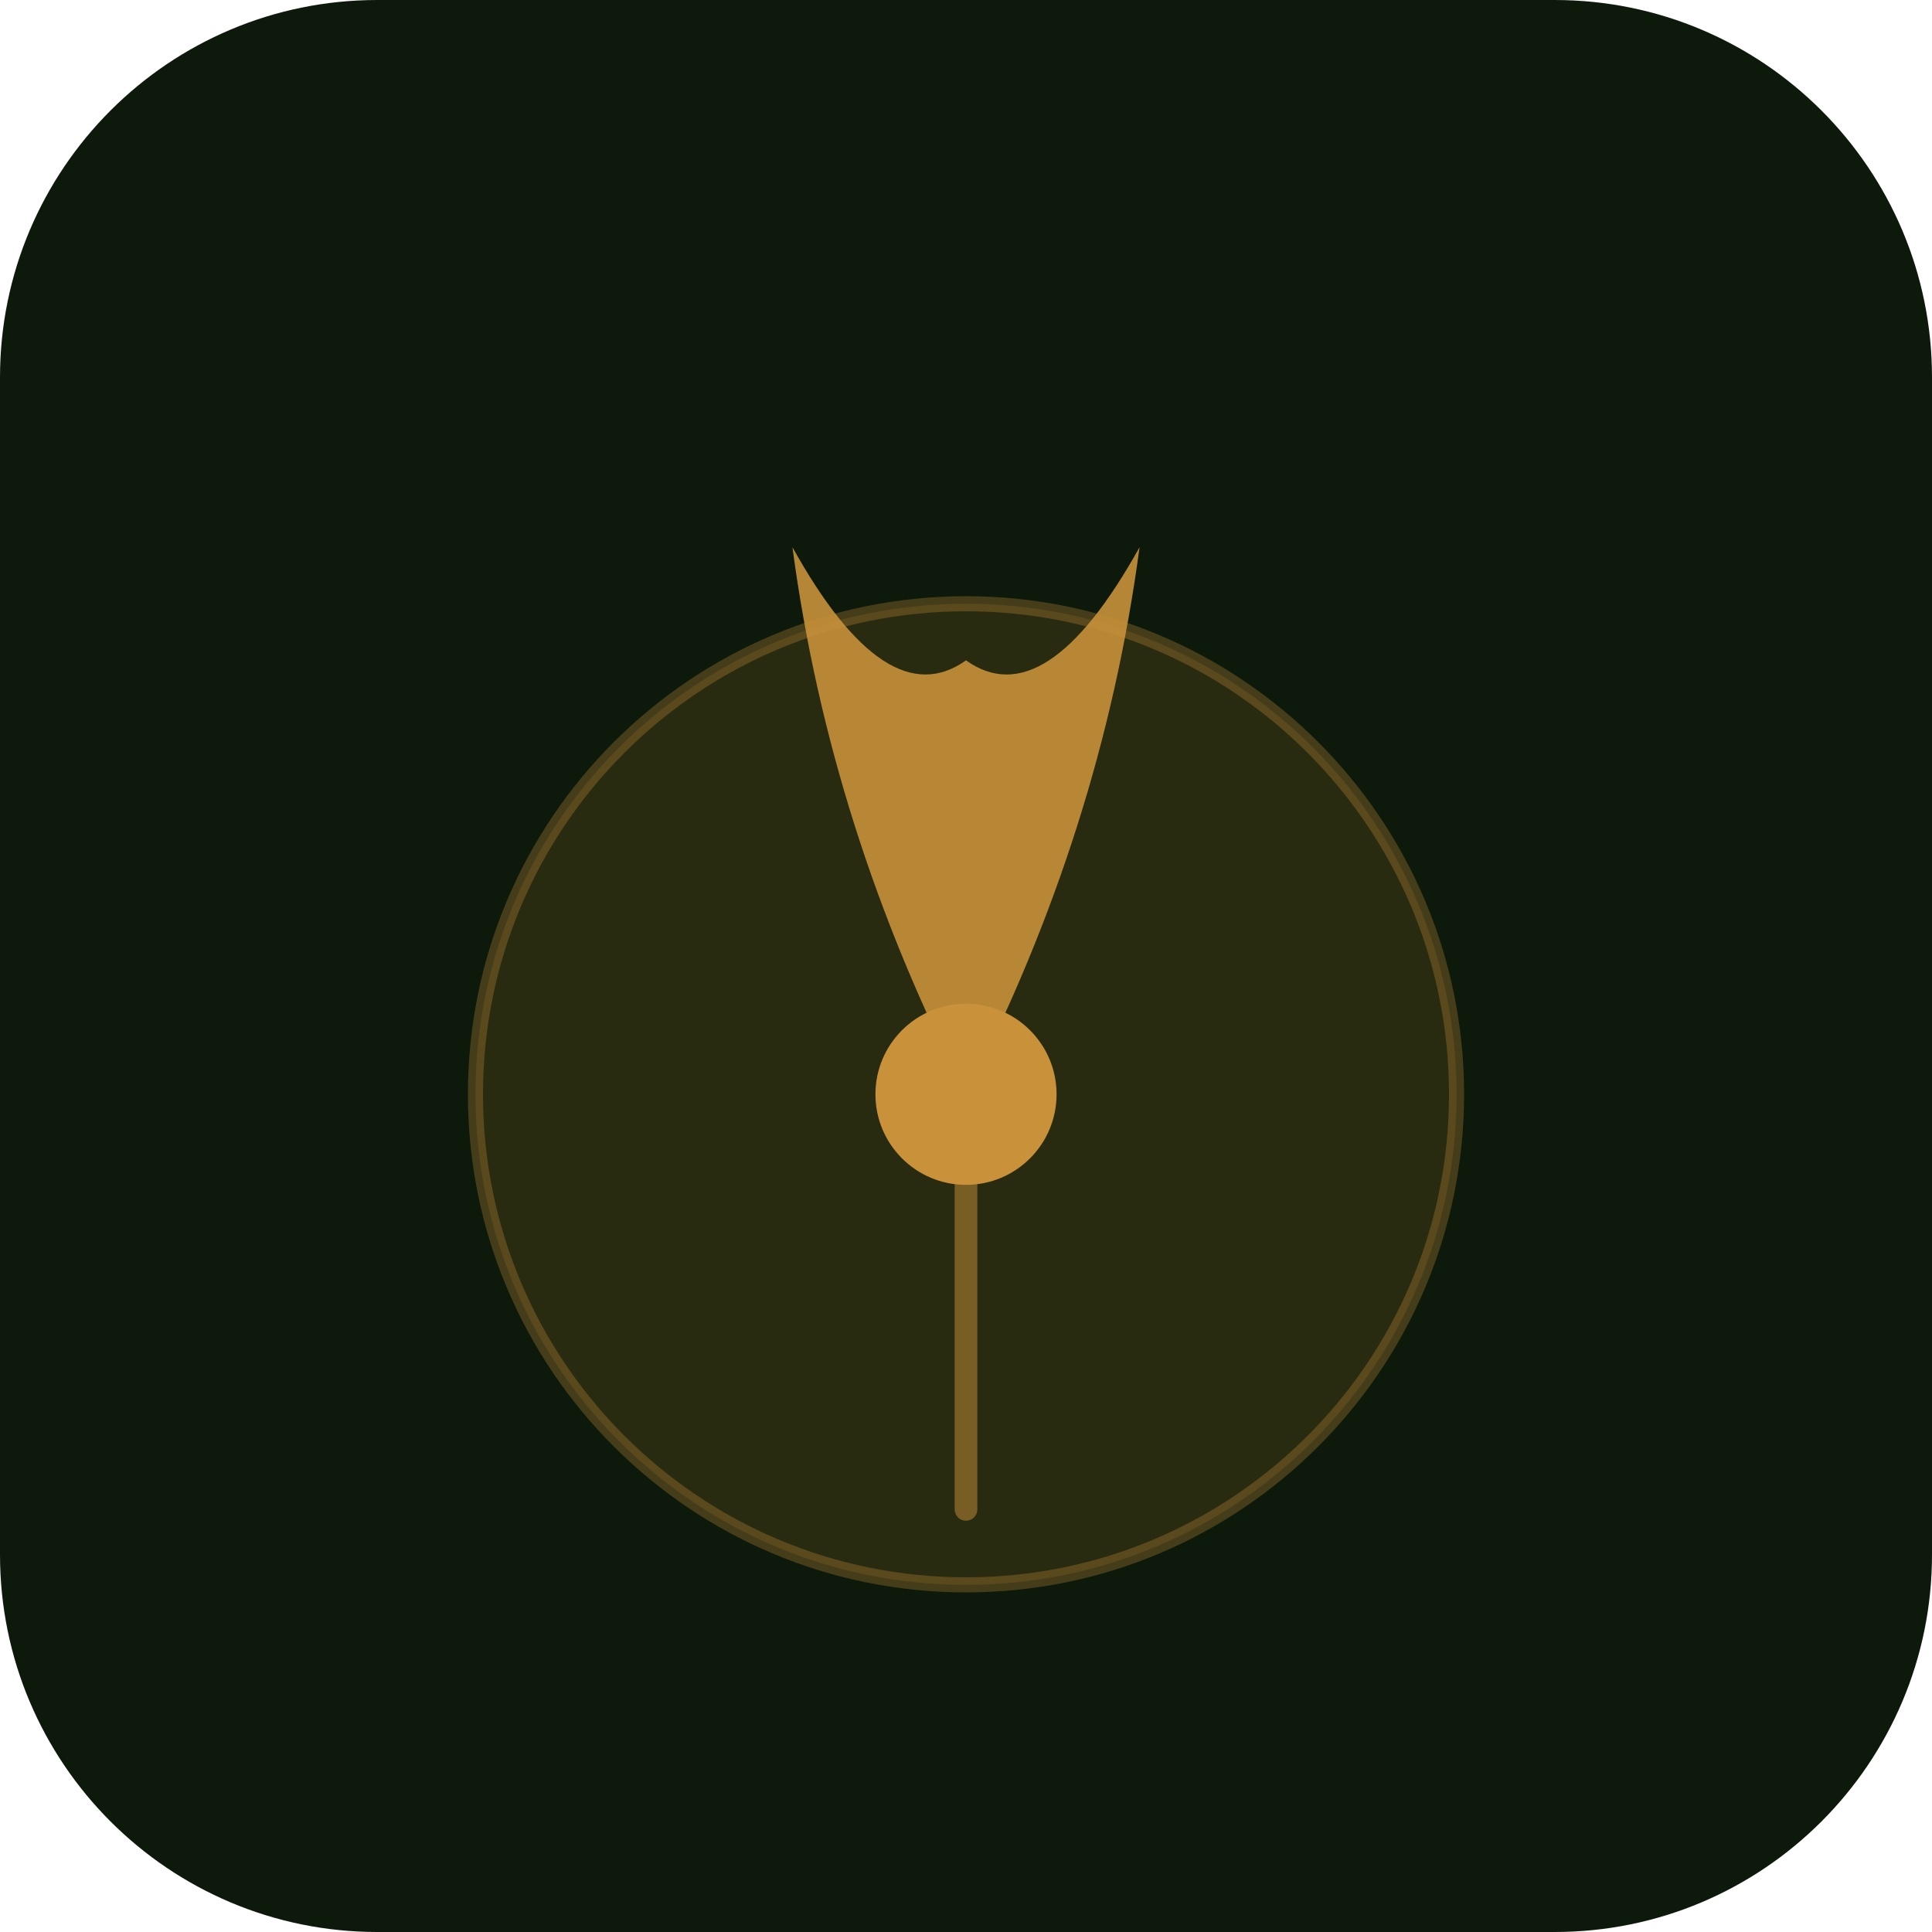
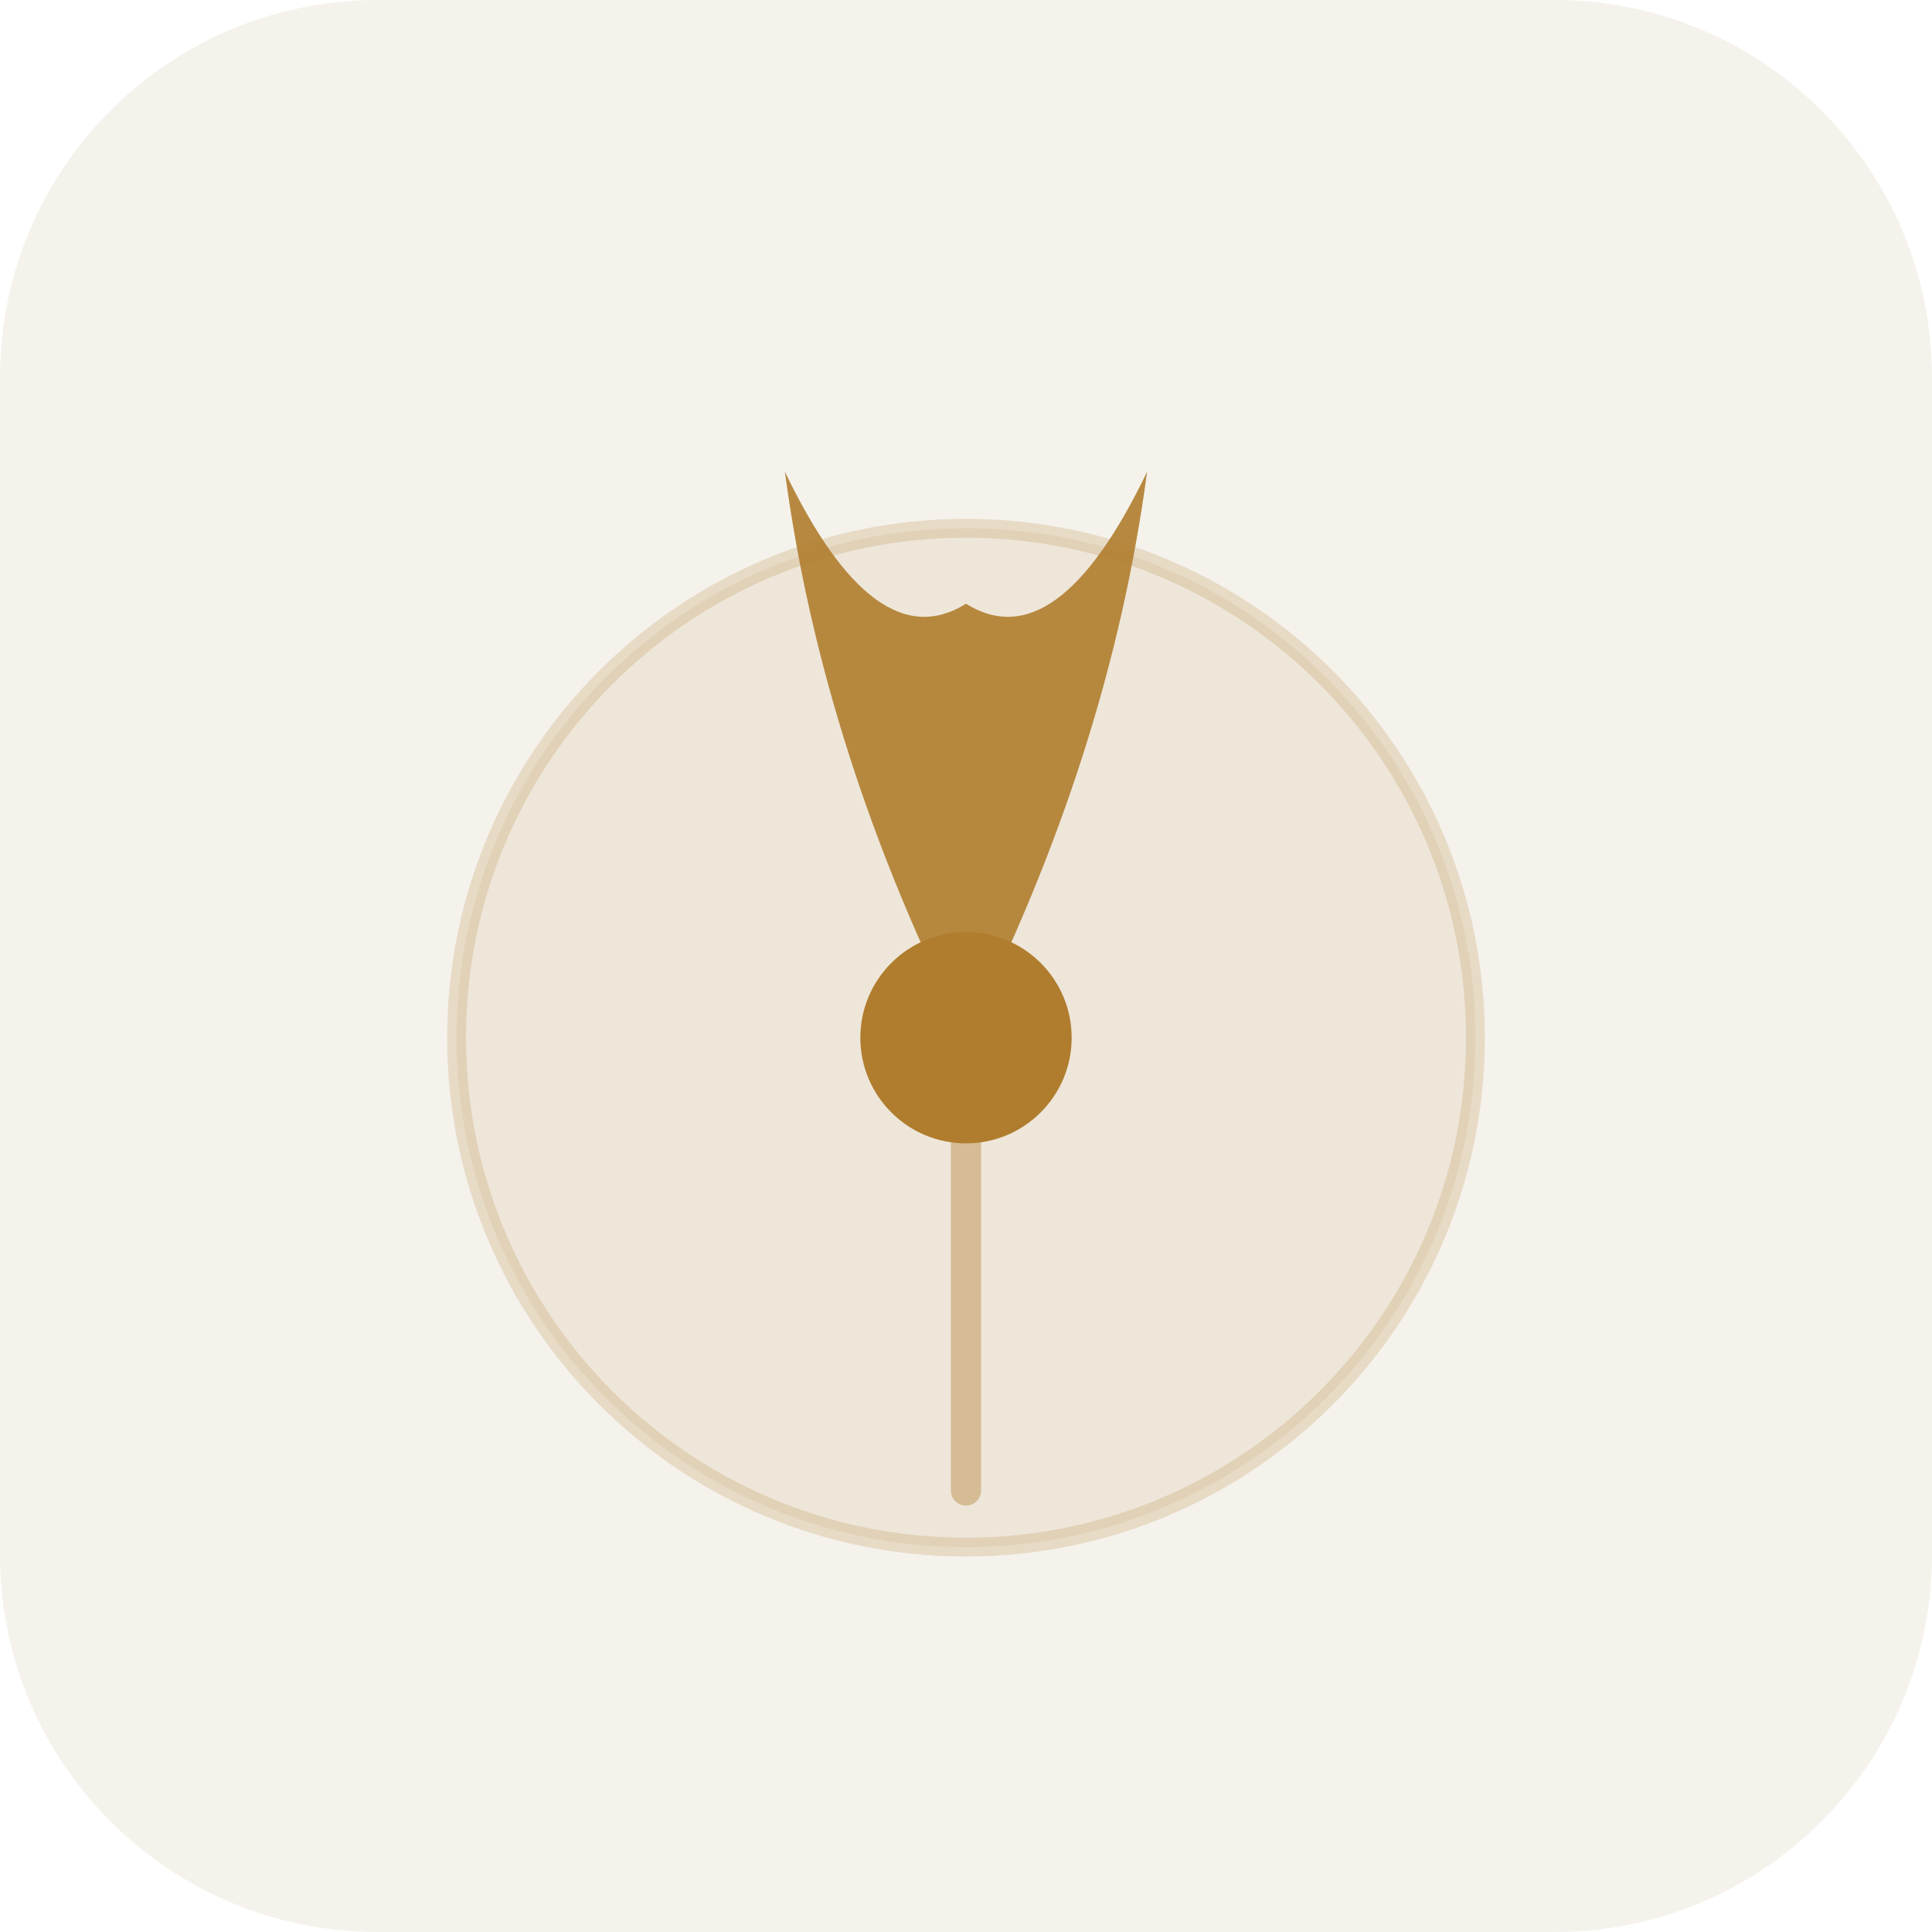
<svg xmlns="http://www.w3.org/2000/svg" width="512" height="512" viewBox="0 0 512 512">
-   <rect width="512" height="512" rx="100" fill="#0D1A0B" />
-   <circle cx="256" cy="290" r="130" fill="rgba(200,145,58,0.15)" stroke="rgba(200,145,58,0.3)" stroke-width="4" />
-   <path d="M256 290 Q220 220 210 145 Q235 190 256 175 Q277 190 302 145 Q292 220 256 290Z" fill="#C8913A" opacity="0.9" />
-   <path d="M256 290 L256 400" stroke="rgba(200,145,58,0.5)" stroke-width="6" stroke-linecap="round" />
-   <circle cx="256" cy="290" r="24" fill="#C8913A" />
+   <rect width="512" height="512" rx="100" fill="#F5F2EC" />
+   <circle cx="256" cy="275" r="135" fill="rgba(176,125,46,0.1)" stroke="rgba(176,125,46,0.2)" stroke-width="5" />
+   <path d="M256 275 Q218 200 208 125 Q232 175 256 160 Q280 175 304 125 Q294 200 256 275Z" fill="#B07D2E" opacity="0.9" />
+   <path d="M256 275 L256 395" stroke="rgba(176,125,46,0.4)" stroke-width="8" stroke-linecap="round" />
+   <circle cx="256" cy="275" r="28" fill="#B07D2E" />
</svg>
